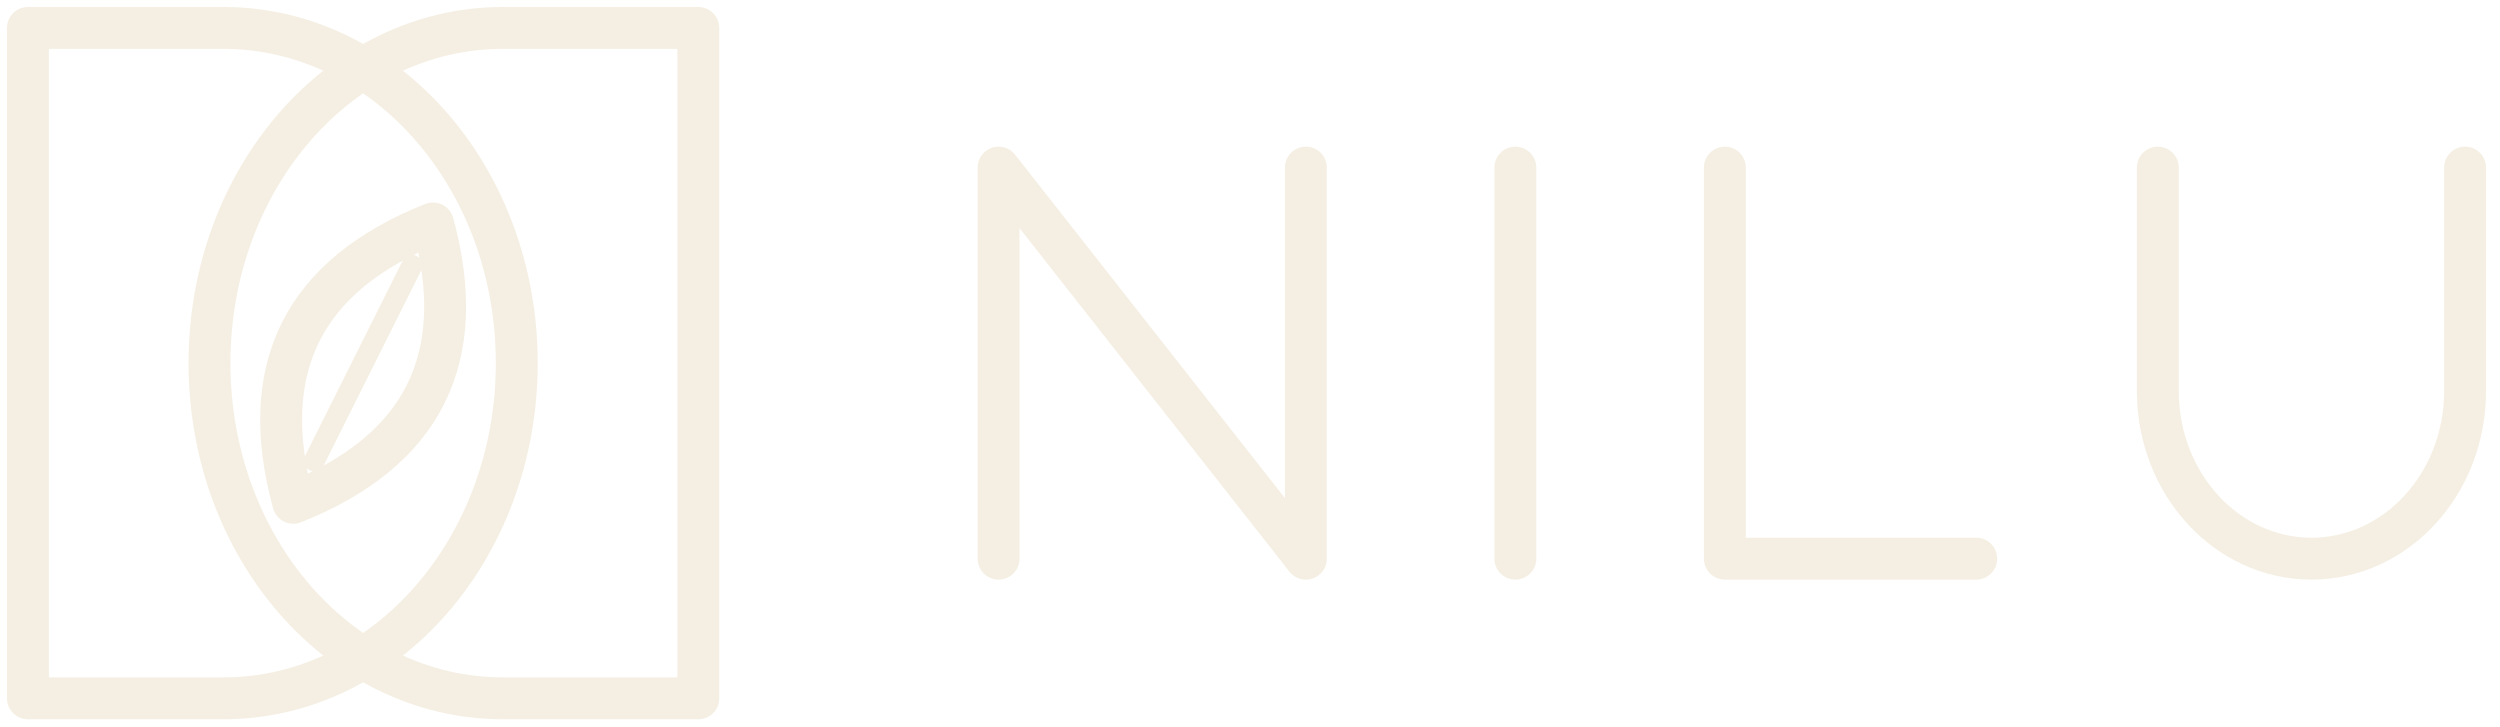
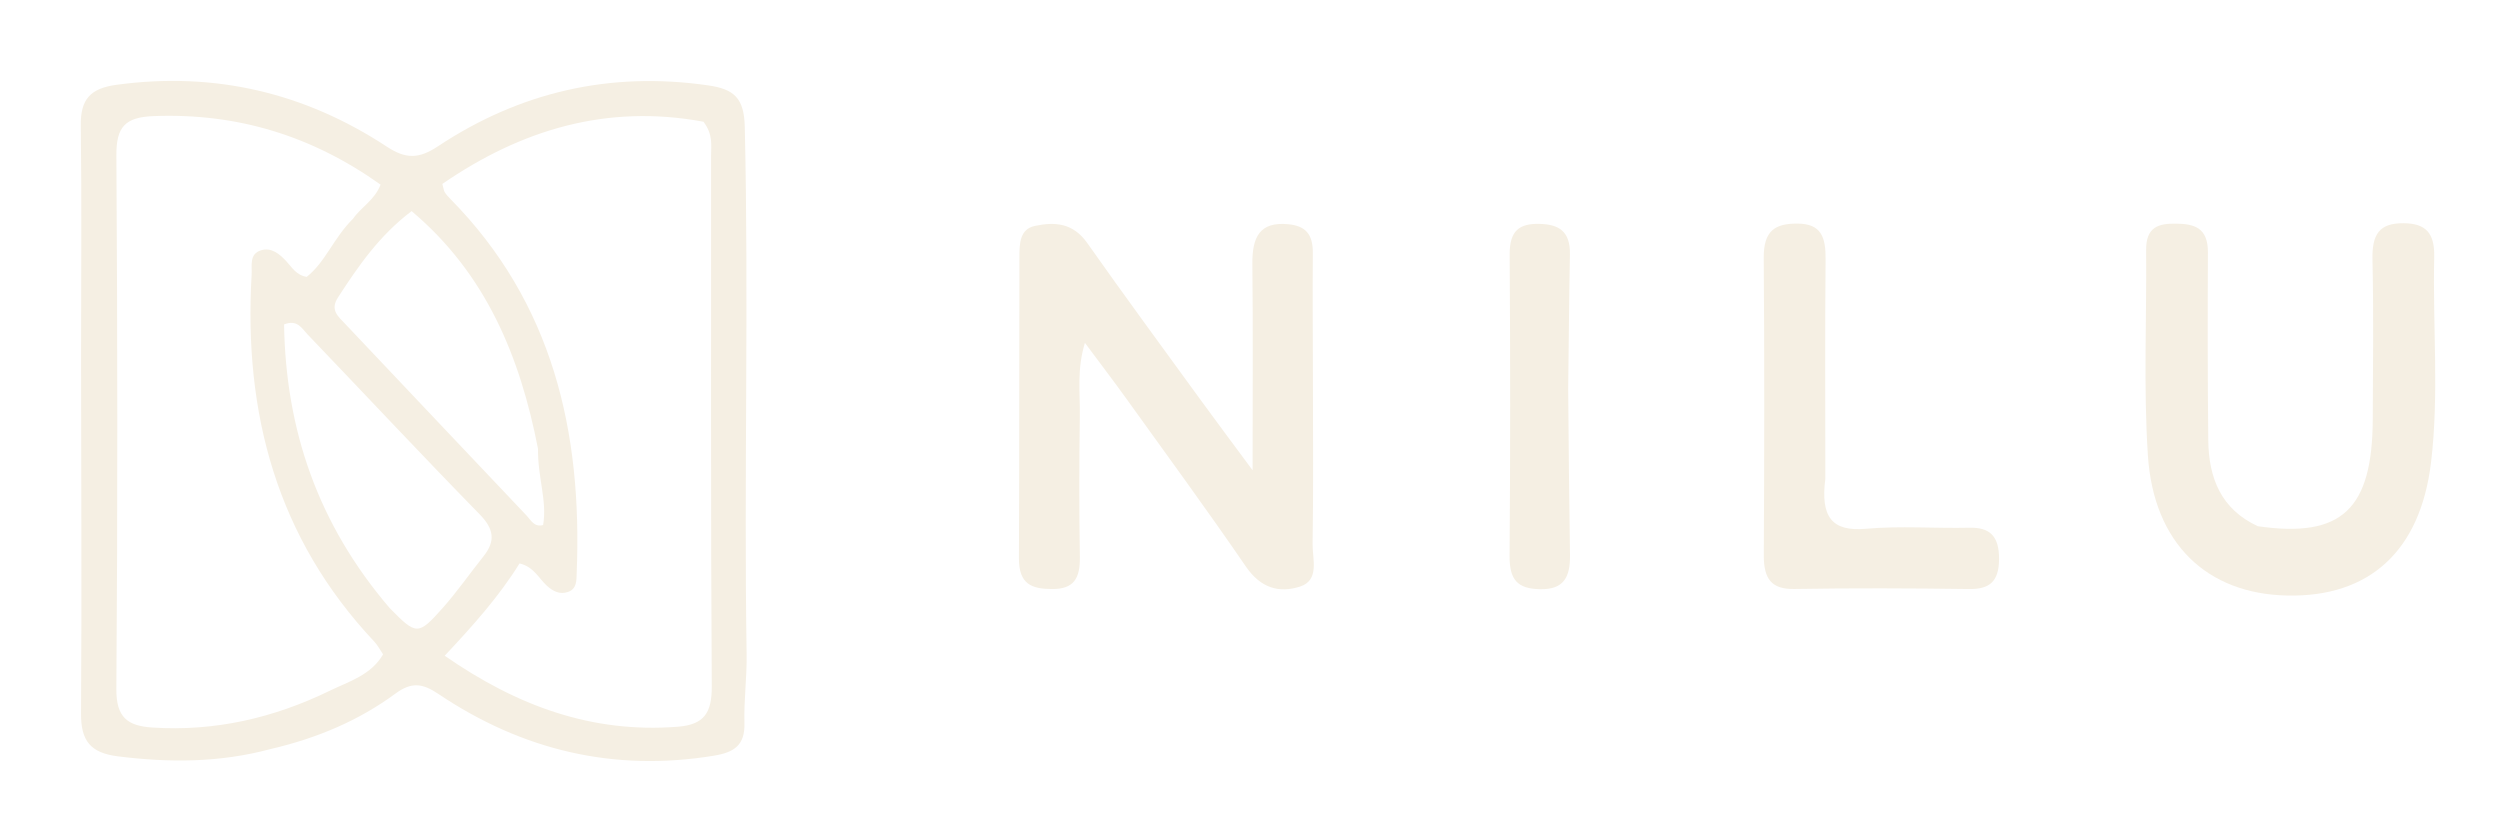
- <svg xmlns="http://www.w3.org/2000/svg" viewBox="8 8 358 104" role="img" aria-label="NILU">
-   <g fill="none" stroke="#f5efe3" stroke-width="6" stroke-linecap="round" stroke-linejoin="round">
-     <path d="M12 12H40A42 48 0 0 1 40 108H12Z" />
-     <path d="M108 12H80A42 48 0 0 0 80 108H108Z" />
-     <path d="M50 80Q77.9 68.9 70 40Q42.1 51.1 50 80Z" />
-     <path d="M53 74L67 46" stroke-width="3" />
-     <path d="M151 88V32L195 88V32" />
-     <path d="M225 32V88" />
-     <path d="M255 32V88H291" />
-     <path d="M317 32V64A22 24 0 0 0 361 64V32" />
+ <svg xmlns="http://www.w3.org/2000/svg" viewBox="0 0 370 124" role="img" aria-label="NILU Logo Cream">
+   <g fill="#f5efe3" transform="translate(-374.75 -143.55) scale(0.85)">
+     <path d=" M488.07,299.286   C479.003,301.72 470.283,301.679 461.423,300.577   C456.616,299.978 454.96,297.855 454.992,293.126   C455.13,272.479 455.009,251.831 454.997,231.183   C454.99,217.695 455.129,204.206 454.95,190.721   C454.89,186.149 456.623,184.265 461.172,183.646   C478.276,181.319 493.947,185.028 508.249,194.427   C511.556,196.6 513.829,196.549 517.114,194.37   C531.406,184.894 547.104,181.275 564.196,183.75   C568.683,184.4 570.445,185.926 570.562,190.973   C571.27,221.588 570.404,252.204 570.882,282.816   C570.945,286.802 570.392,290.8 570.503,294.781   C570.611,298.664 568.695,299.885 565.187,300.462   C547.716,303.336 531.768,299.493 517.218,289.713   C514.429,287.838 512.528,287.597 509.742,289.645   C503.376,294.325 496.182,297.389 488.07,299.286  M563.367,190.078   C546.533,186.95 531.613,191.47 517.902,200.908   C518.132,201.736 518.154,202.091 518.322,202.352   C518.588,202.767 518.927,203.143 519.276,203.497   C537.165,221.637 542.277,244.098 541.296,268.616   C541.244,269.928 541.362,271.419 539.754,271.96   C538.359,272.429 537.193,271.852 536.126,270.891   C534.684,269.593 533.84,267.574 531.343,266.985   C527.803,272.694 523.298,277.752 518.312,283.058   C530.882,291.787 543.922,296.589 558.891,295.42   C563.521,295.059 564.841,292.964 564.812,288.383   C564.617,257.583 564.717,226.781 564.694,195.98   C564.693,194.18 565.062,192.301 563.367,190.078  M502.37,206.947   C503.737,204.96 506.107,203.741 507.147,201.03   C495.166,192.51 482.189,188.546 467.65,189.096   C462.659,189.285 461.115,190.977 461.147,195.933   C461.342,226.908 461.378,257.885 461.143,288.859   C461.105,293.808 463.109,295.276 467.397,295.558   C478.305,296.273 488.575,293.887 498.31,289.147   C501.632,287.53 505.471,286.452 507.586,282.817   C507.006,281.965 506.627,281.209 506.072,280.62   C489.114,262.611 483.286,240.882 484.695,216.734   C484.788,215.144 484.239,213.106 486.336,212.462   C488.103,211.92 489.494,213.049 490.689,214.316   C491.691,215.379 492.432,216.791 494.282,217.091   C497.545,214.53 498.93,210.354 502.37,206.947  M508.72,274.743   C513.375,279.493 513.675,279.57 517.965,274.741   C520.497,271.891 522.681,268.733 525.065,265.749   C527.208,263.067 526.879,260.972 524.399,258.436   C514.285,248.09 504.402,237.518 494.394,227.068   C493.452,226.084 492.68,224.459 490.344,225.368   C490.636,243.706 496.206,260.12 508.72,274.743  M534.559,247.025   C531.447,231.032 525.528,216.562 512.549,205.642   C506.923,209.896 503.269,215.216 499.734,220.666   C498.312,222.86 499.739,223.961 501.02,225.314   C511.555,236.432 522.054,247.583 532.605,258.686   C533.321,259.44 533.888,260.723 535.45,260.298   C536.176,256.089 534.495,252.046 534.559,247.025  z" />
+   </g>
+   <g fill="#f5efe3" transform="translate(-237 -308) scale(0.96 1.05)">
+     <path d=" M449.286,347   C449.286,354.995 449.368,362.492 449.233,369.985   C449.194,372.121 450.363,375.117 447.279,376.018   C444.077,376.954 441.235,376.237 438.955,373.196   C432.961,365.203 426.708,357.404 420.535,349.546   C418.595,347.077 416.578,344.667 414.132,341.66   C412.872,345.444 413.398,348.678 413.35,351.819   C413.249,358.48 413.232,365.145 413.353,371.805   C413.41,374.904 412.399,376.372 409.072,376.36   C405.926,376.349 403.941,375.687 403.96,372.016   C404.033,357.859 403.987,343.701 404.034,329.543   C404.04,327.721 404.062,325.628 406.429,325.174   C409.47,324.591 412.287,324.726 414.494,327.59   C420.185,334.975 426.033,342.239 431.836,349.538   C434.199,352.511 436.608,355.447 439.984,359.62   C439.984,349 440.06,339.783 439.948,330.568   C439.9,326.676 441.137,324.575 445.435,324.935   C448.143,325.161 449.295,326.327 449.27,329.011   C449.218,334.84 449.274,340.671 449.286,347  z" />
+     <path d=" M594.956,367.506   C607.925,369.219 612.623,365.108 612.676,352.403   C612.707,344.914 612.814,337.422 612.631,329.937   C612.544,326.371 613.665,324.767 617.433,324.797   C620.886,324.825 622.232,326.201 622.148,329.571   C621.906,339.212 622.92,348.909 621.662,358.492   C620.011,371.074 612.098,377.516 599.486,377.277   C587.1,377.042 578.896,369.94 578.008,357.523   C577.32,347.919 577.833,338.23 577.737,328.58   C577.704,325.269 579.722,324.83 582.329,324.856   C585.102,324.885 587.281,325.383 587.262,328.905   C587.214,337.724 587.213,346.546 587.316,355.365   C587.378,360.727 589.291,365.108 594.956,367.506  z" />
+     <path d=" M528.281,360.828   C527.518,366.207 529.304,368.292 534.536,367.865   C539.824,367.433 545.175,367.826 550.496,367.717   C553.613,367.653 555.067,368.867 555.063,372.102   C555.059,375.393 553.51,376.398 550.424,376.359   C541.443,376.244 532.458,376.216 523.479,376.352   C519.99,376.404 518.775,374.942 518.794,371.596   C518.875,357.625 518.901,343.652 518.784,329.681   C518.753,325.876 520.498,324.834 523.972,324.848   C527.651,324.863 528.355,326.749 528.32,329.915   C528.21,340.06 528.281,350.207 528.281,360.828  z" />
+     <path d=" M488.637,348.126   C488.707,356.223 488.789,363.882 488.915,371.541   C488.967,374.72 487.933,376.453 484.29,376.382   C480.876,376.315 479.571,375.128 479.601,371.663   C479.724,357.506 479.715,343.347 479.615,329.189   C479.592,325.83 481.13,324.829 484.184,324.89   C487.139,324.949 488.976,325.87 488.904,329.207   C488.77,335.366 488.74,341.527 488.637,348.126  z" />
  </g>
</svg>
